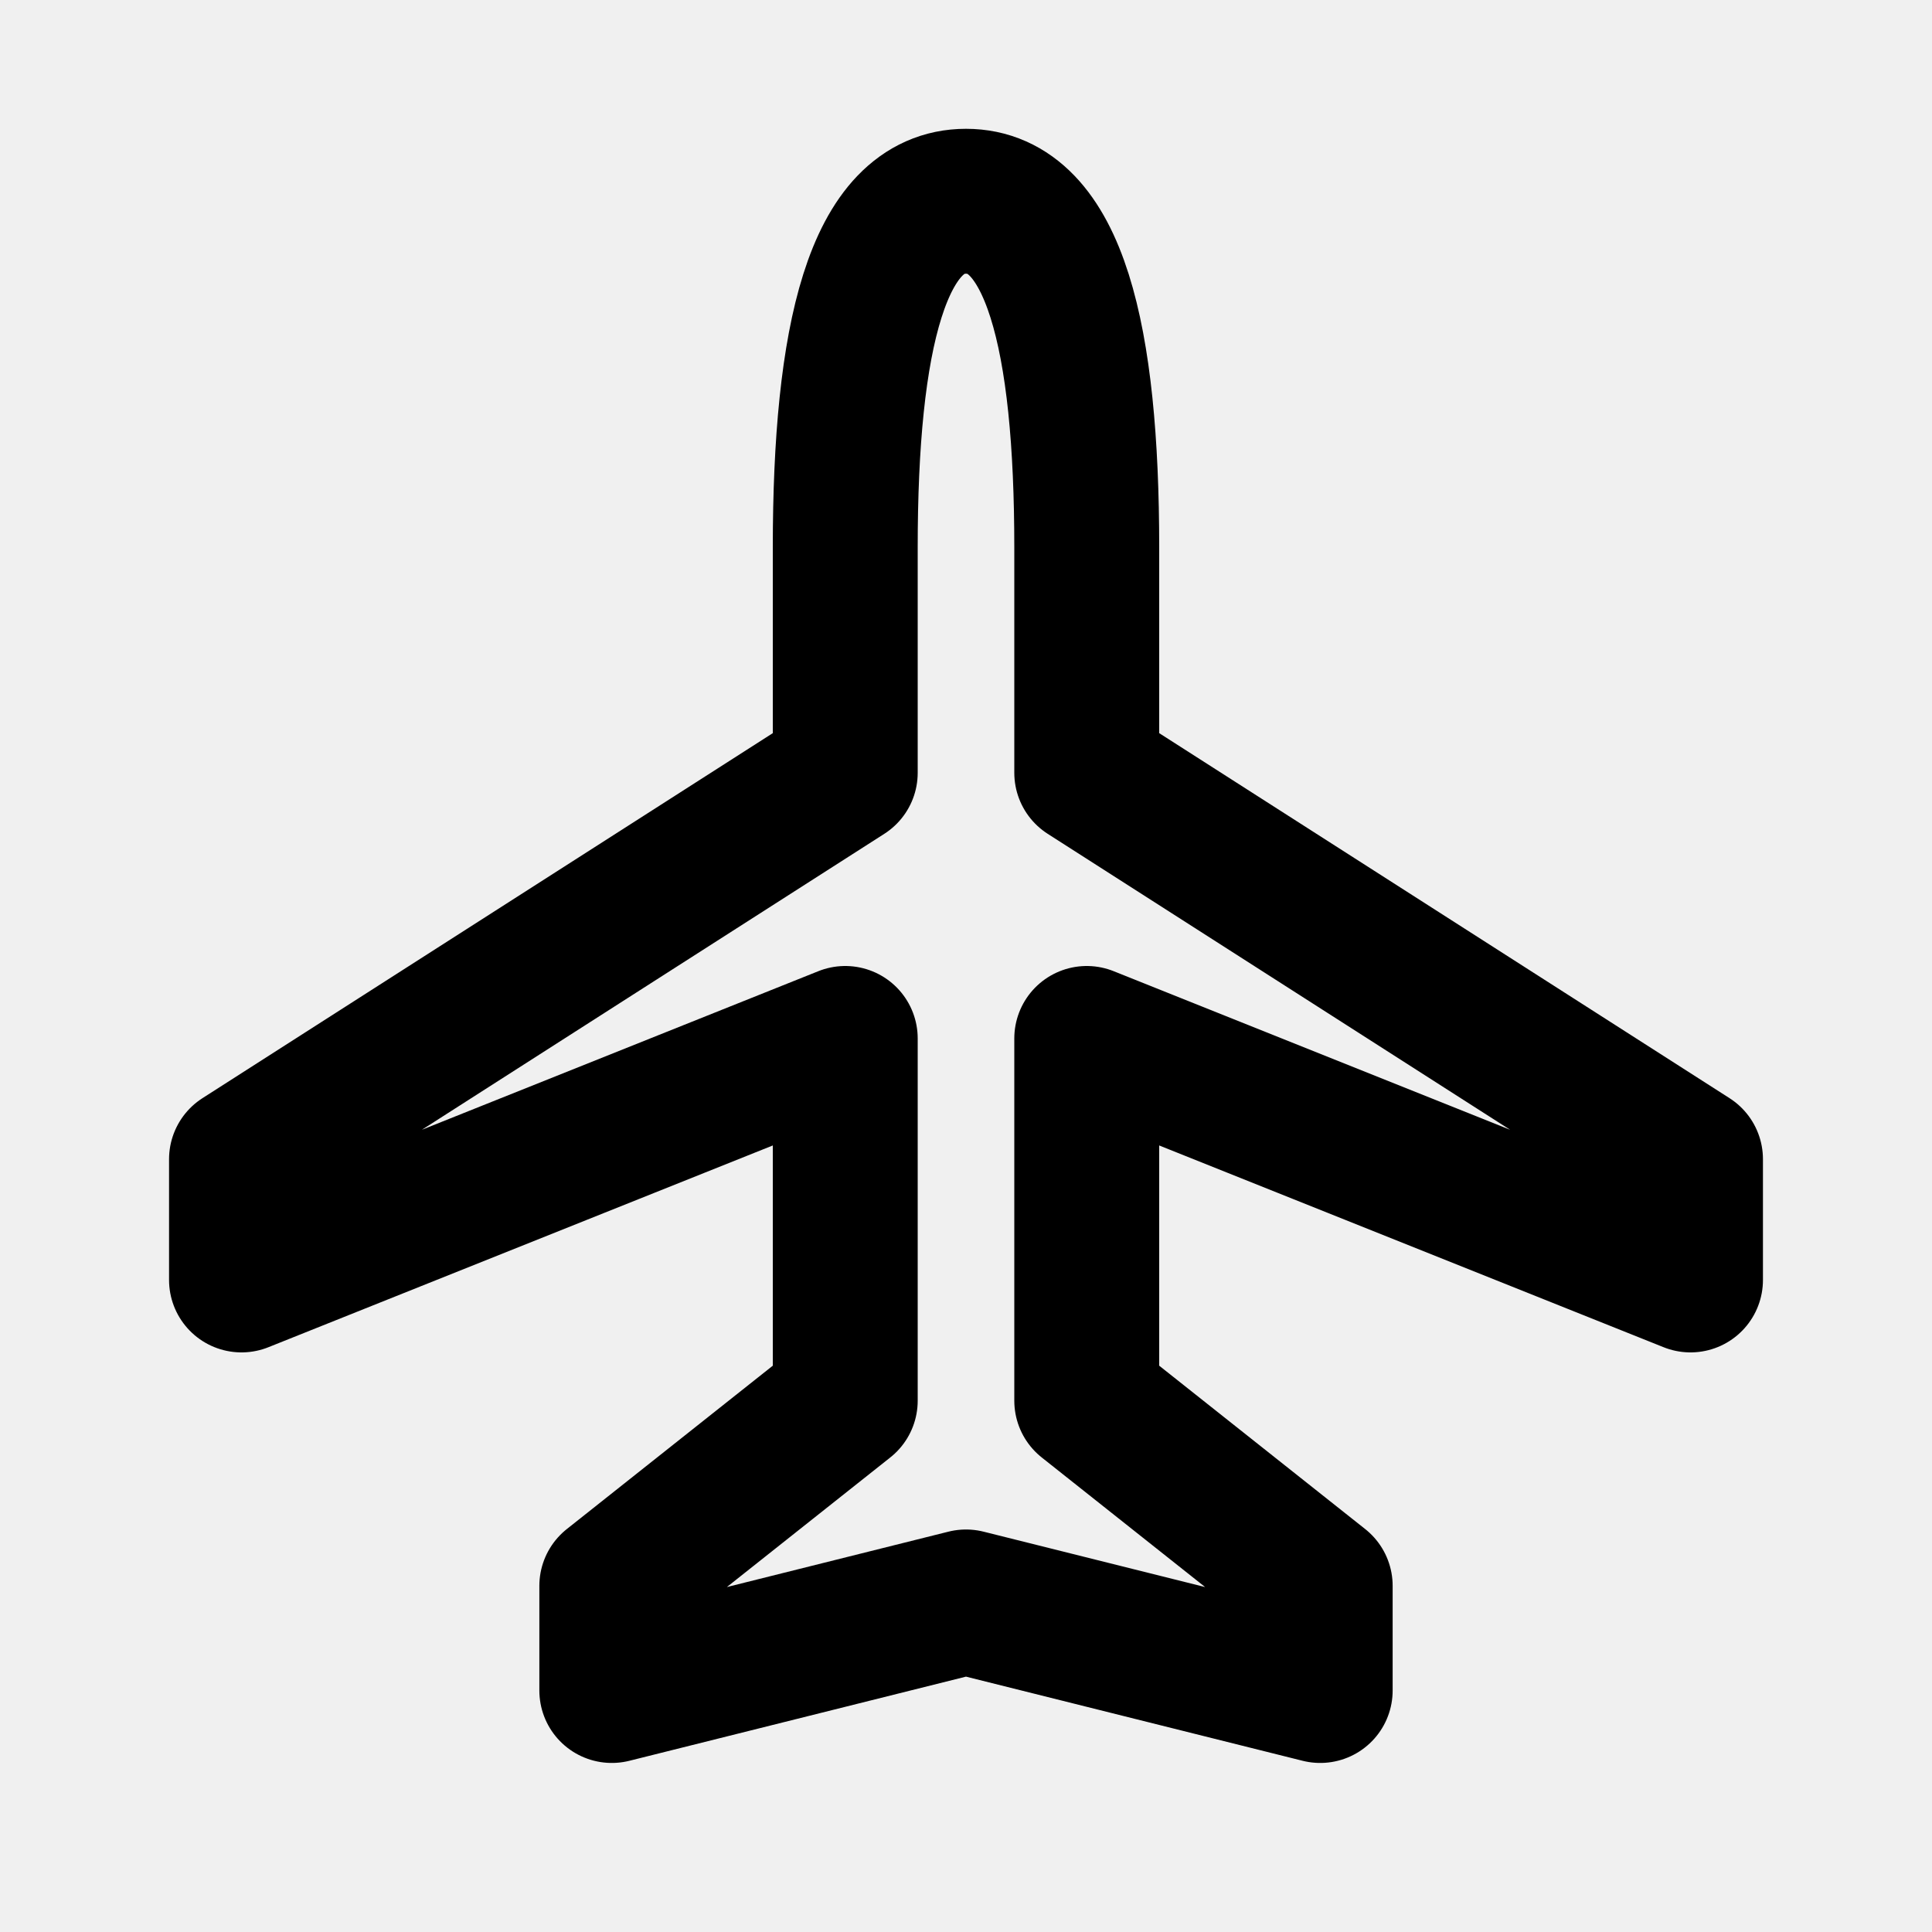
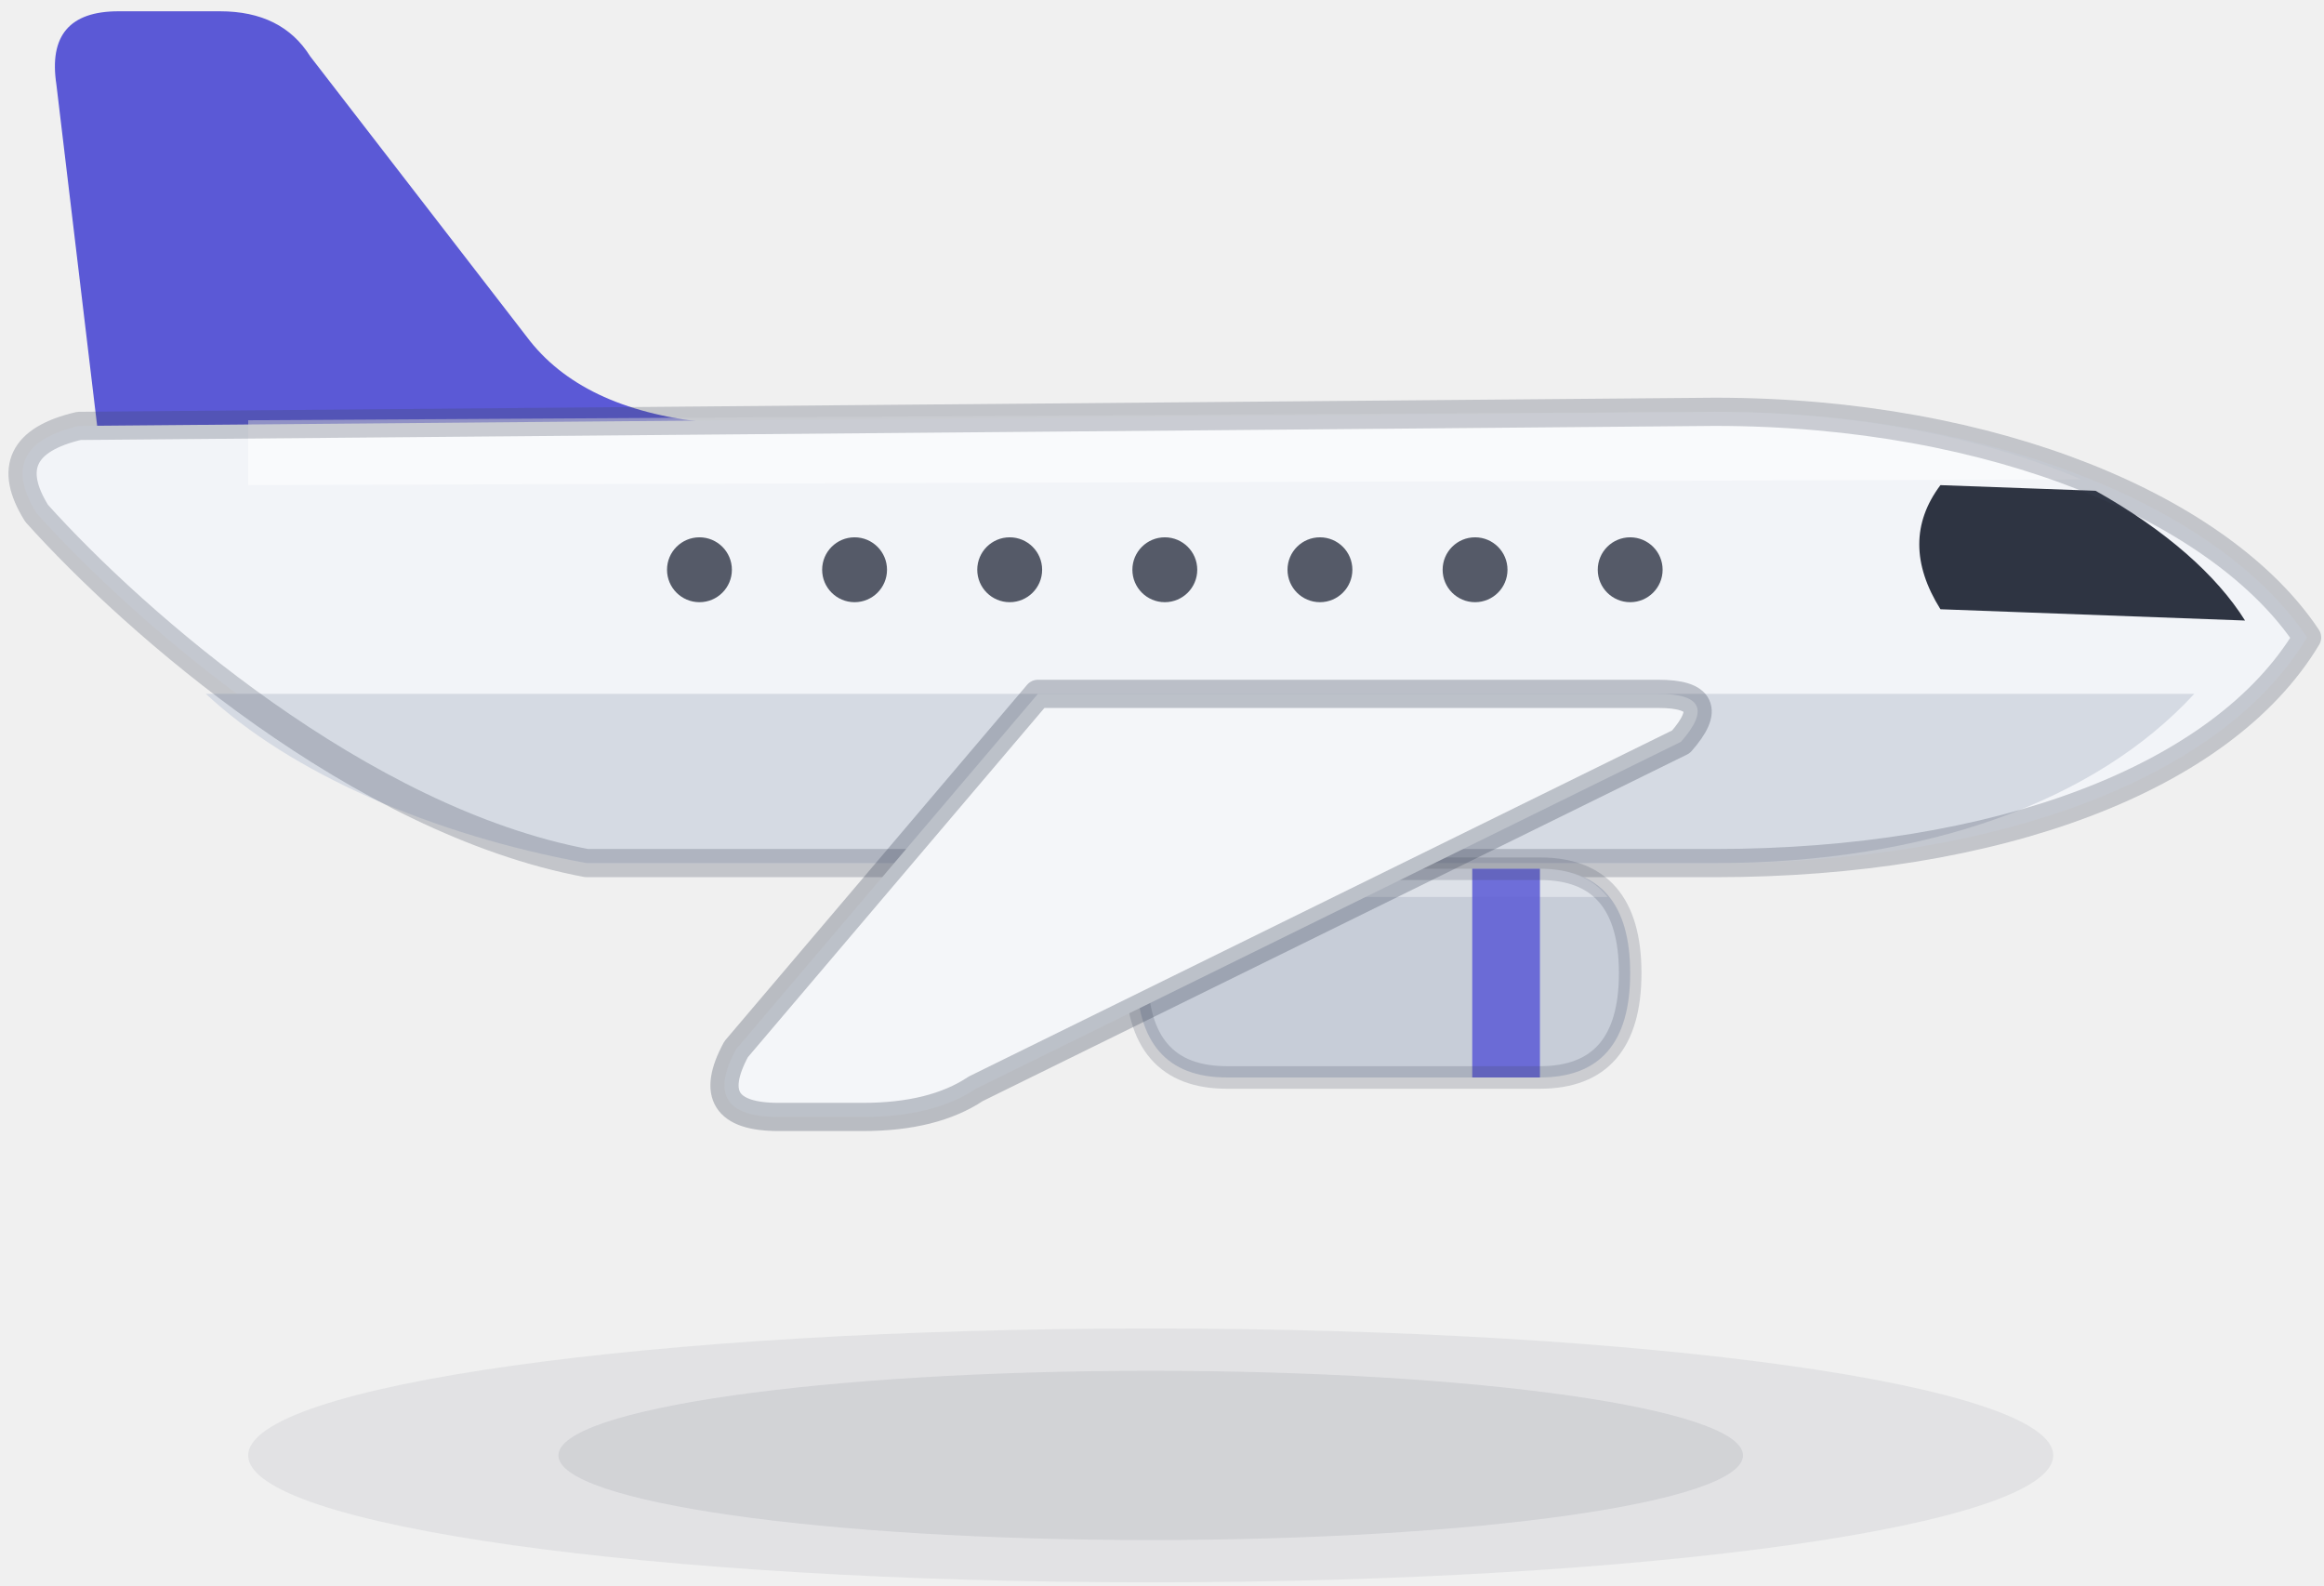
- <svg xmlns="http://www.w3.org/2000/svg" width="24" height="24" viewBox="0 0 24 24">
-   <path d="M12 2.5C13.1 2.5 13.5 4.2 13.5 6.8L13.5 9.6L21 14.4L21 15.9L13.5 12.9L13.5 17.4L16.4 19.7L16.4 21L12 19.9L7.6 21L7.6 19.7L10.5 17.4L10.5 12.9L3 15.9L3 14.4L10.5 9.6L10.5 6.8C10.5 4.2 10.9 2.5 12 2.5Z" fill="none" stroke="#000" stroke-width="1.8" stroke-linejoin="round" />
+ <svg xmlns="http://www.w3.org/2000/svg" width="82.4" height="56.2" viewBox="11.2 32.4 82.4 56.2">
+   <ellipse cx="52" cy="84" rx="32" ry="4.5" fill="#3A4356" opacity="0.08" />
+   <ellipse cx="52" cy="84" rx="21" ry="3" fill="#3A4356" opacity="0.10" />
+   <path d="M14.8 48.8 L13.2 35.4 Q12.8 32.8 15.4 32.8 L19 32.8 Q21.2 32.8 22.2 34.4 L30 44.5 Q32 47 36.5 47.4 L36.5 48.8 Z" fill="#5B59D6" />
+   <path d="M14 47.5 L72 47 C82 47 90 50.5 93 55 C90 60 82 63 72 63 L32 63 C24 61.5 16 54.5 12.5 50.6 Q11 48.2 14 47.5 Z" fill="#F2F4F8" />
+   <path d="M18.5 57 L89 57 C85.5 60.8 79.5 63 72 63 L32 63 C26.5 62 21.5 59.8 18.5 57 Z" fill="#D5DAE3" />
+   <path d="M20 47.3 L72 47 C77 47 81.5 47.9 85 49.4 L20 49.6 Z" fill="#FFFFFF" opacity="0.5" />
+   <path d="M80 49.6 L85.5 49.8 C88 51.2 89.8 52.8 90.8 54.4 L80 54 Q78.5 51.6 80 49.6 Z" fill="#2E3442" />
+   <circle cx="36" cy="52.6" r="1.15" fill="#39404F" opacity="0.85" />
+   <circle cx="41.5" cy="52.6" r="1.15" fill="#39404F" opacity="0.85" />
+   <circle cx="47" cy="52.6" r="1.15" fill="#39404F" opacity="0.85" />
+   <circle cx="52.5" cy="52.6" r="1.15" fill="#39404F" opacity="0.85" />
+   <circle cx="58" cy="52.6" r="1.15" fill="#39404F" opacity="0.85" />
+   <circle cx="63.5" cy="52.6" r="1.15" fill="#39404F" opacity="0.85" />
+   <circle cx="69" cy="52.6" r="1.15" fill="#39404F" opacity="0.85" />
+   <path d="M14 47.5 L72 47 C82 47 90 50.5 93 55 C90 60 82 63 72 63 L32 63 C24 61.5 16 54.5 12.5 50.6 Q11 48.2 14 47.5 Z" fill="none" stroke="#3A4356" stroke-width="1" opacity="0.25" stroke-linejoin="round" />
+   <path d="M54.7 63.2 L65.8 63.2 Q69 63.2 69 66.9 Q69 70.6 65.8 70.6 L54.7 70.6 Q51.5 70.6 51.5 66.9 Q51.5 63.2 54.7 63.2 Z" fill="#C7CDD8" />
+   <path d="M54.7 63.2 L65.8 63.2 Q67.4 63.2 68.2 64.2 L52.3 64.2 Q53.1 63.2 54.7 63.2 Z" fill="#FFFFFF" opacity="0.4" />
+   <rect x="63.4" y="63.2" width="2.4" height="7.4" fill="#5B59D6" opacity="0.85" />
+   <path d="M54.7 63.2 L65.8 63.2 Q69 63.2 69 66.9 Q69 70.6 65.8 70.6 L54.7 70.6 Q51.5 70.6 51.5 66.9 Q51.5 63.2 54.7 63.2 Z" fill="none" stroke="#3A4356" stroke-width="0.8" opacity="0.2" />
+   <path d="M48 57 L70 57 Q72.3 57 70.8 58.7 L45.8 71 Q44.3 72 41.8 72 L38.8 72 Q36 72 37.3 69.6 Z" fill="#F4F6F9" />
+   <path d="M48 57 L70 57 Q72.3 57 70.8 58.7 L45.8 71 Q44.3 72 41.8 72 L38.8 72 Q36 72 37.3 69.6 Z" fill="none" stroke="#3A4356" stroke-width="1" opacity="0.3" stroke-linejoin="round" />
</svg>
